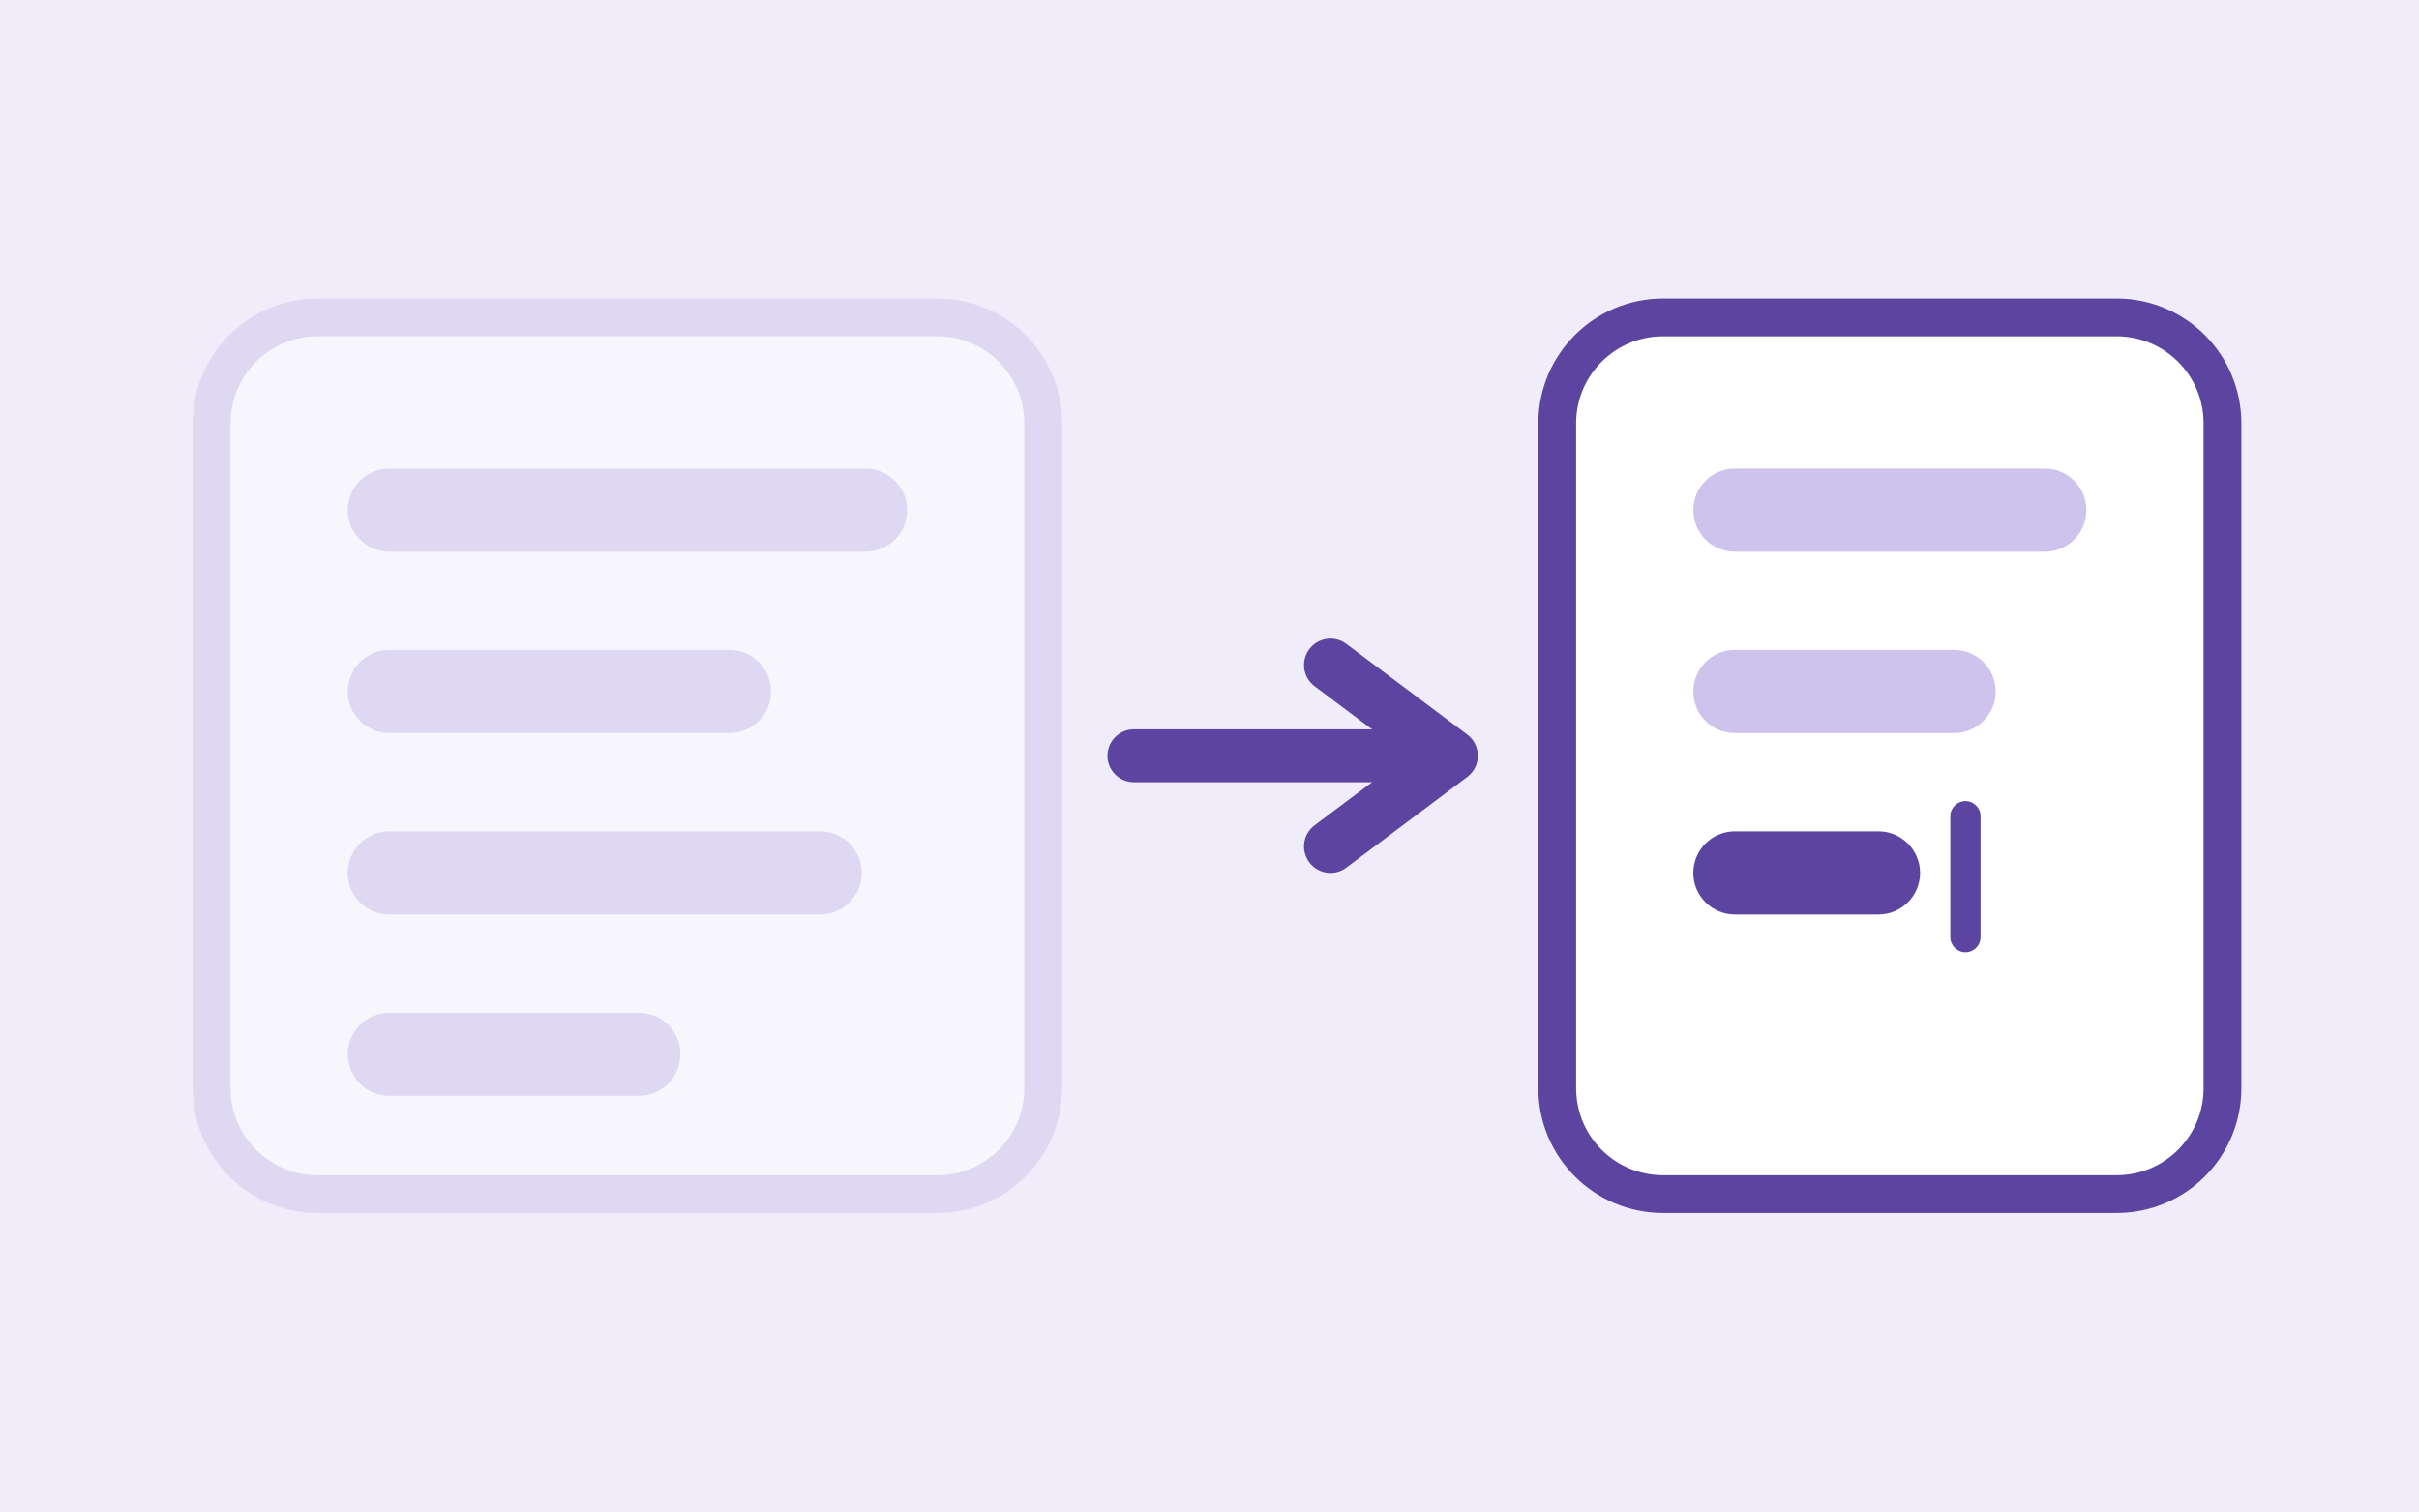
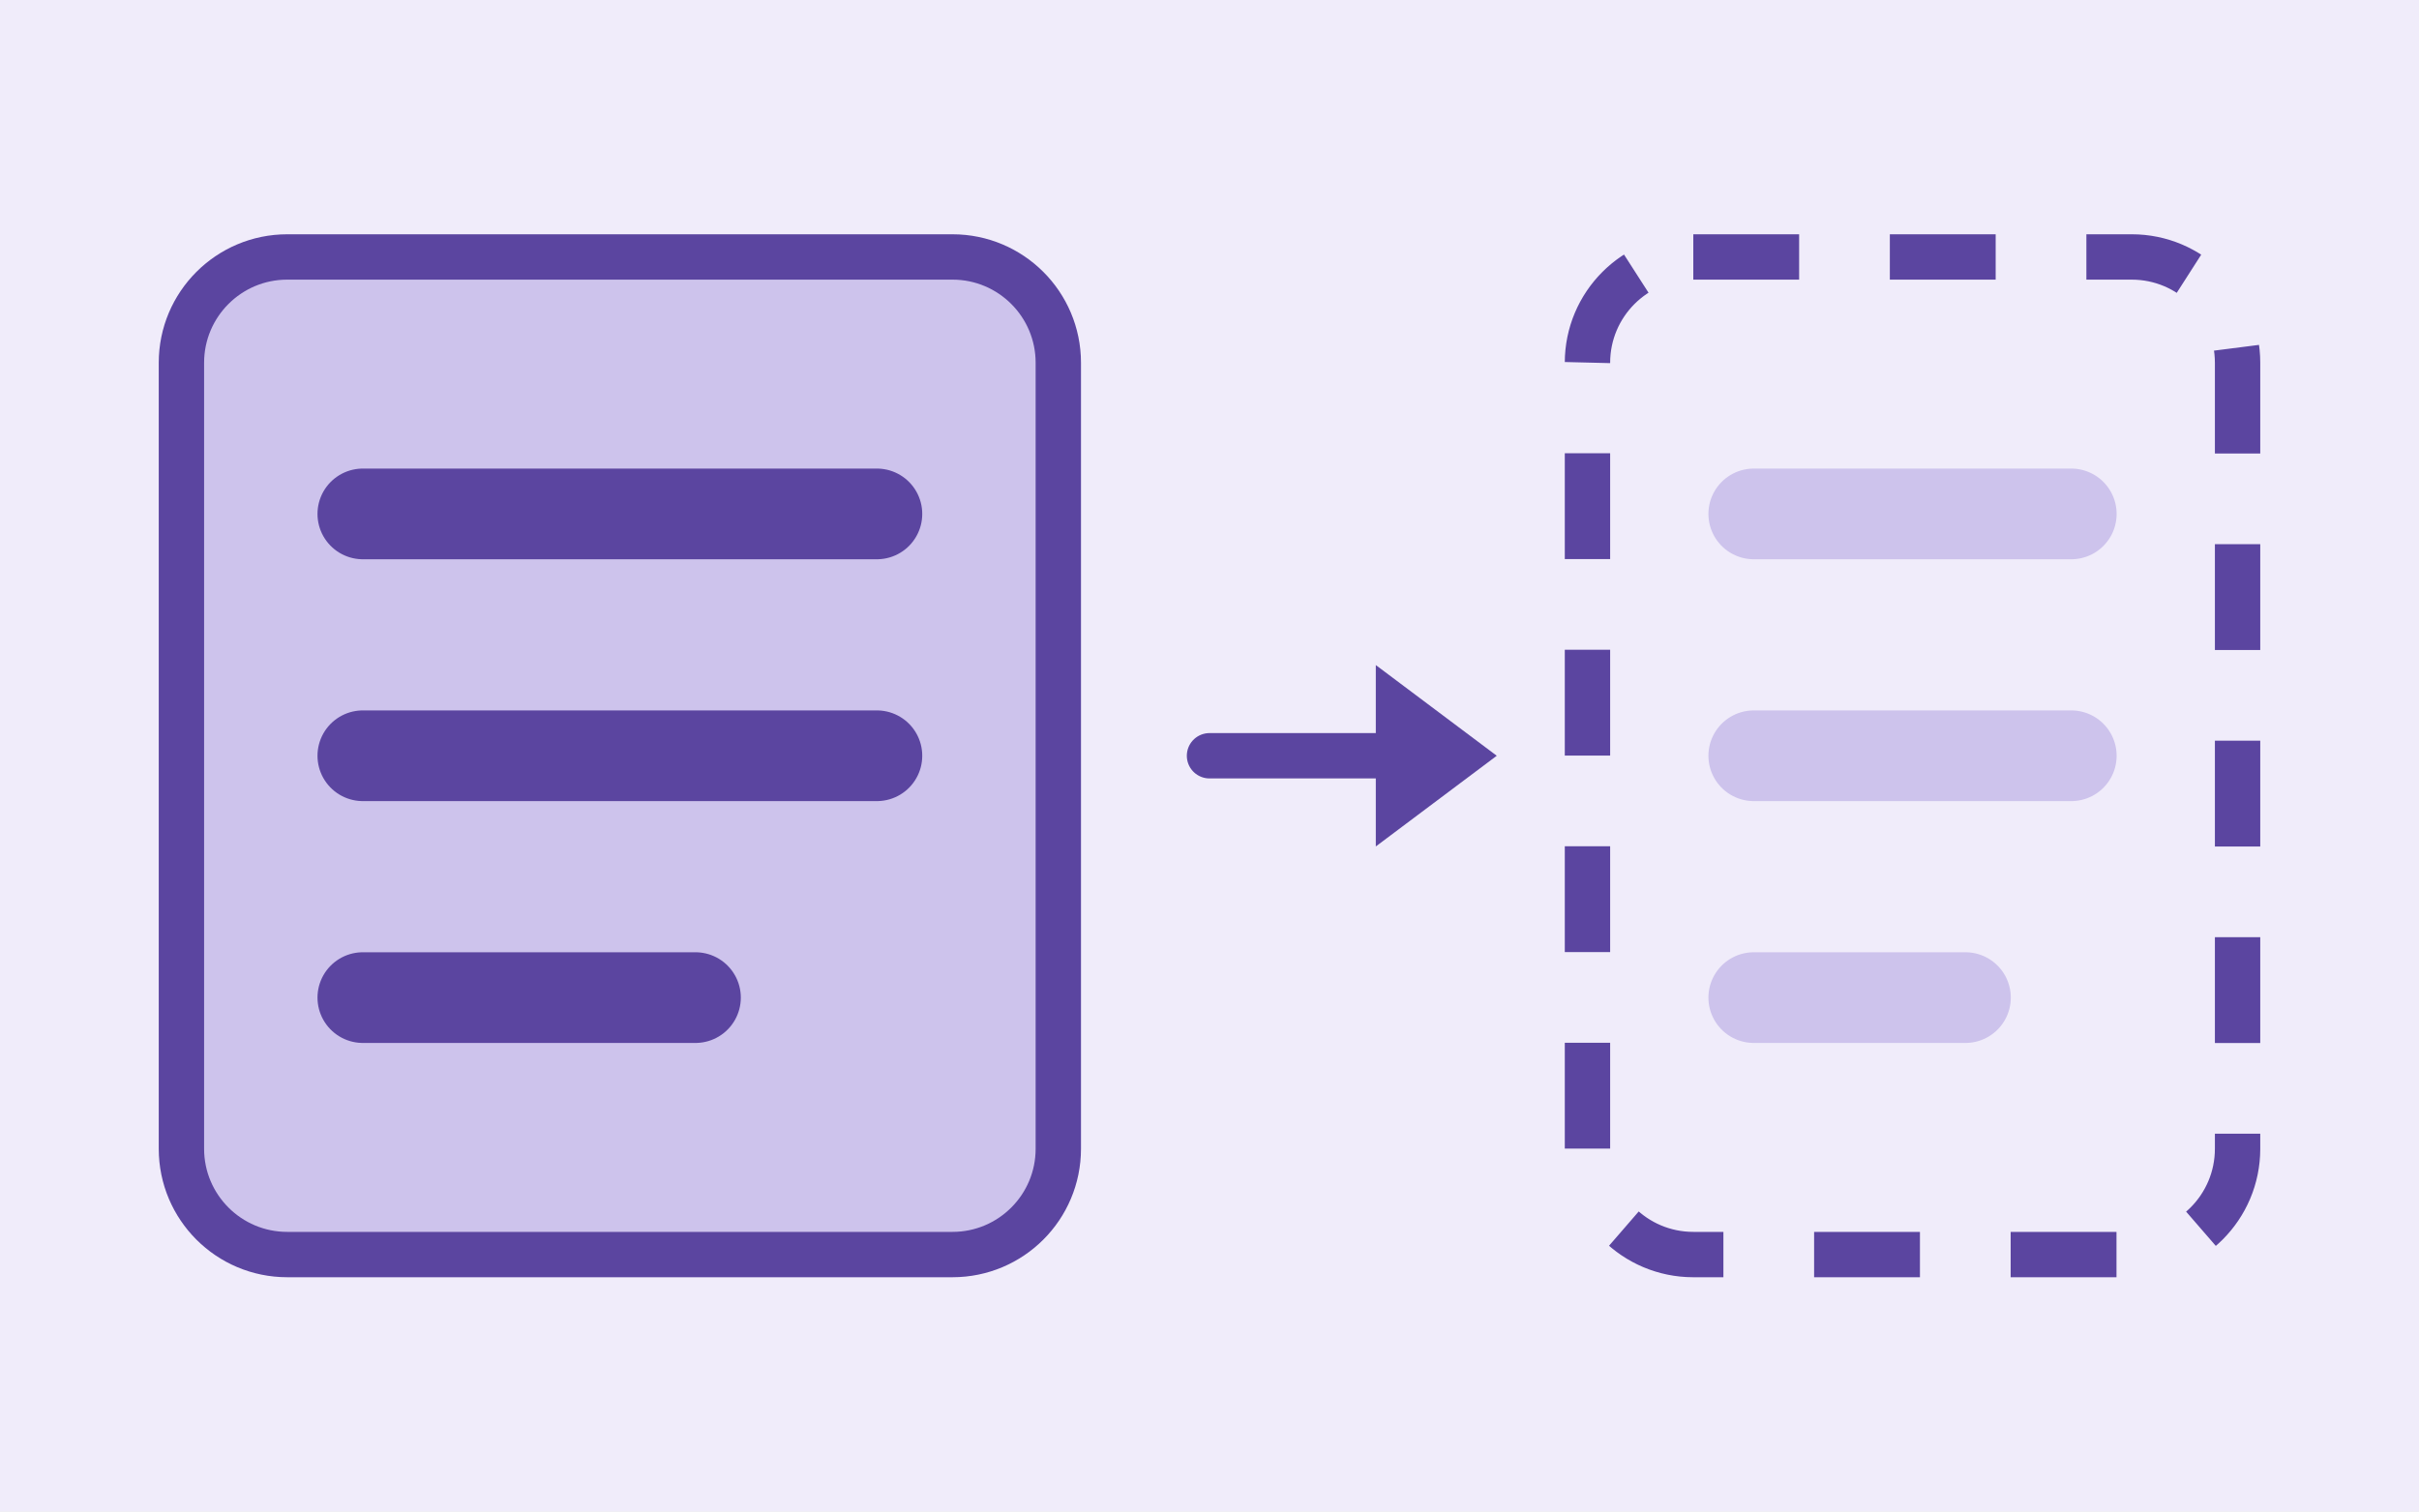
- <svg xmlns="http://www.w3.org/2000/svg" viewBox="0 0 320 200" role="img" aria-label="Une liste mémorisée restituée de mémoire">
+ <svg xmlns="http://www.w3.org/2000/svg" viewBox="0 0 320 200" role="img" aria-label="Une liste mémorisée, puis restituée de mémoire">
  <rect width="320" height="200" fill="#f0ecfa" />
-   <g opacity=".5">
-     <rect x="28" y="42" width="110" height="116" rx="14" fill="#ffffff" stroke="#cdc3ec" stroke-width="5" />
-     <g fill="#cdc3ec">
-       <rect x="46" y="62" width="74" height="11" rx="5.5" />
-       <rect x="46" y="86" width="56" height="11" rx="5.5" />
-       <rect x="46" y="110" width="68" height="11" rx="5.5" />
-       <rect x="46" y="134" width="44" height="11" rx="5.5" />
-     </g>
-   </g>
-   <path d="M150 100h34" stroke="#5b45a0" stroke-width="7" stroke-linecap="round" />
-   <path d="M176 88l16 12-16 12" fill="none" stroke="#5b45a0" stroke-width="7" stroke-linecap="round" stroke-linejoin="round" />
-   <g>
-     <rect x="206" y="42" width="88" height="116" rx="14" fill="#ffffff" stroke="#5b45a0" stroke-width="5" />
-     <g fill="#cdc3ec">
-       <rect x="224" y="62" width="52" height="11" rx="5.5" />
-       <rect x="224" y="86" width="40" height="11" rx="5.5" />
-     </g>
-     <rect x="224" y="110" width="30" height="11" rx="5.5" fill="#5b45a0" />
-     <rect x="258" y="106" width="4" height="20" rx="2" fill="#5b45a0" />
-   </g>
+   <rect x="24" y="34" width="116" height="132" rx="14" fill="#cdc3ec" stroke="#5b45a0" stroke-width="6" />
+   <path d="M48 68h68M48 100h68M48 132h44" stroke="#5b45a0" stroke-width="12" stroke-linecap="round" />
+   <path d="M160 100h28" stroke="#5b45a0" stroke-width="6" stroke-linecap="round" />
+   <path d="M182 88l16 12-16 12z" fill="#5b45a0" />
+   <rect x="210" y="34" width="86" height="132" rx="14" fill="none" stroke="#5b45a0" stroke-width="6" stroke-dasharray="14 12" />
+   <path d="M232 68h42M232 100h42M232 132h28" stroke="#cdc3ec" stroke-width="12" stroke-linecap="round" />
</svg>
